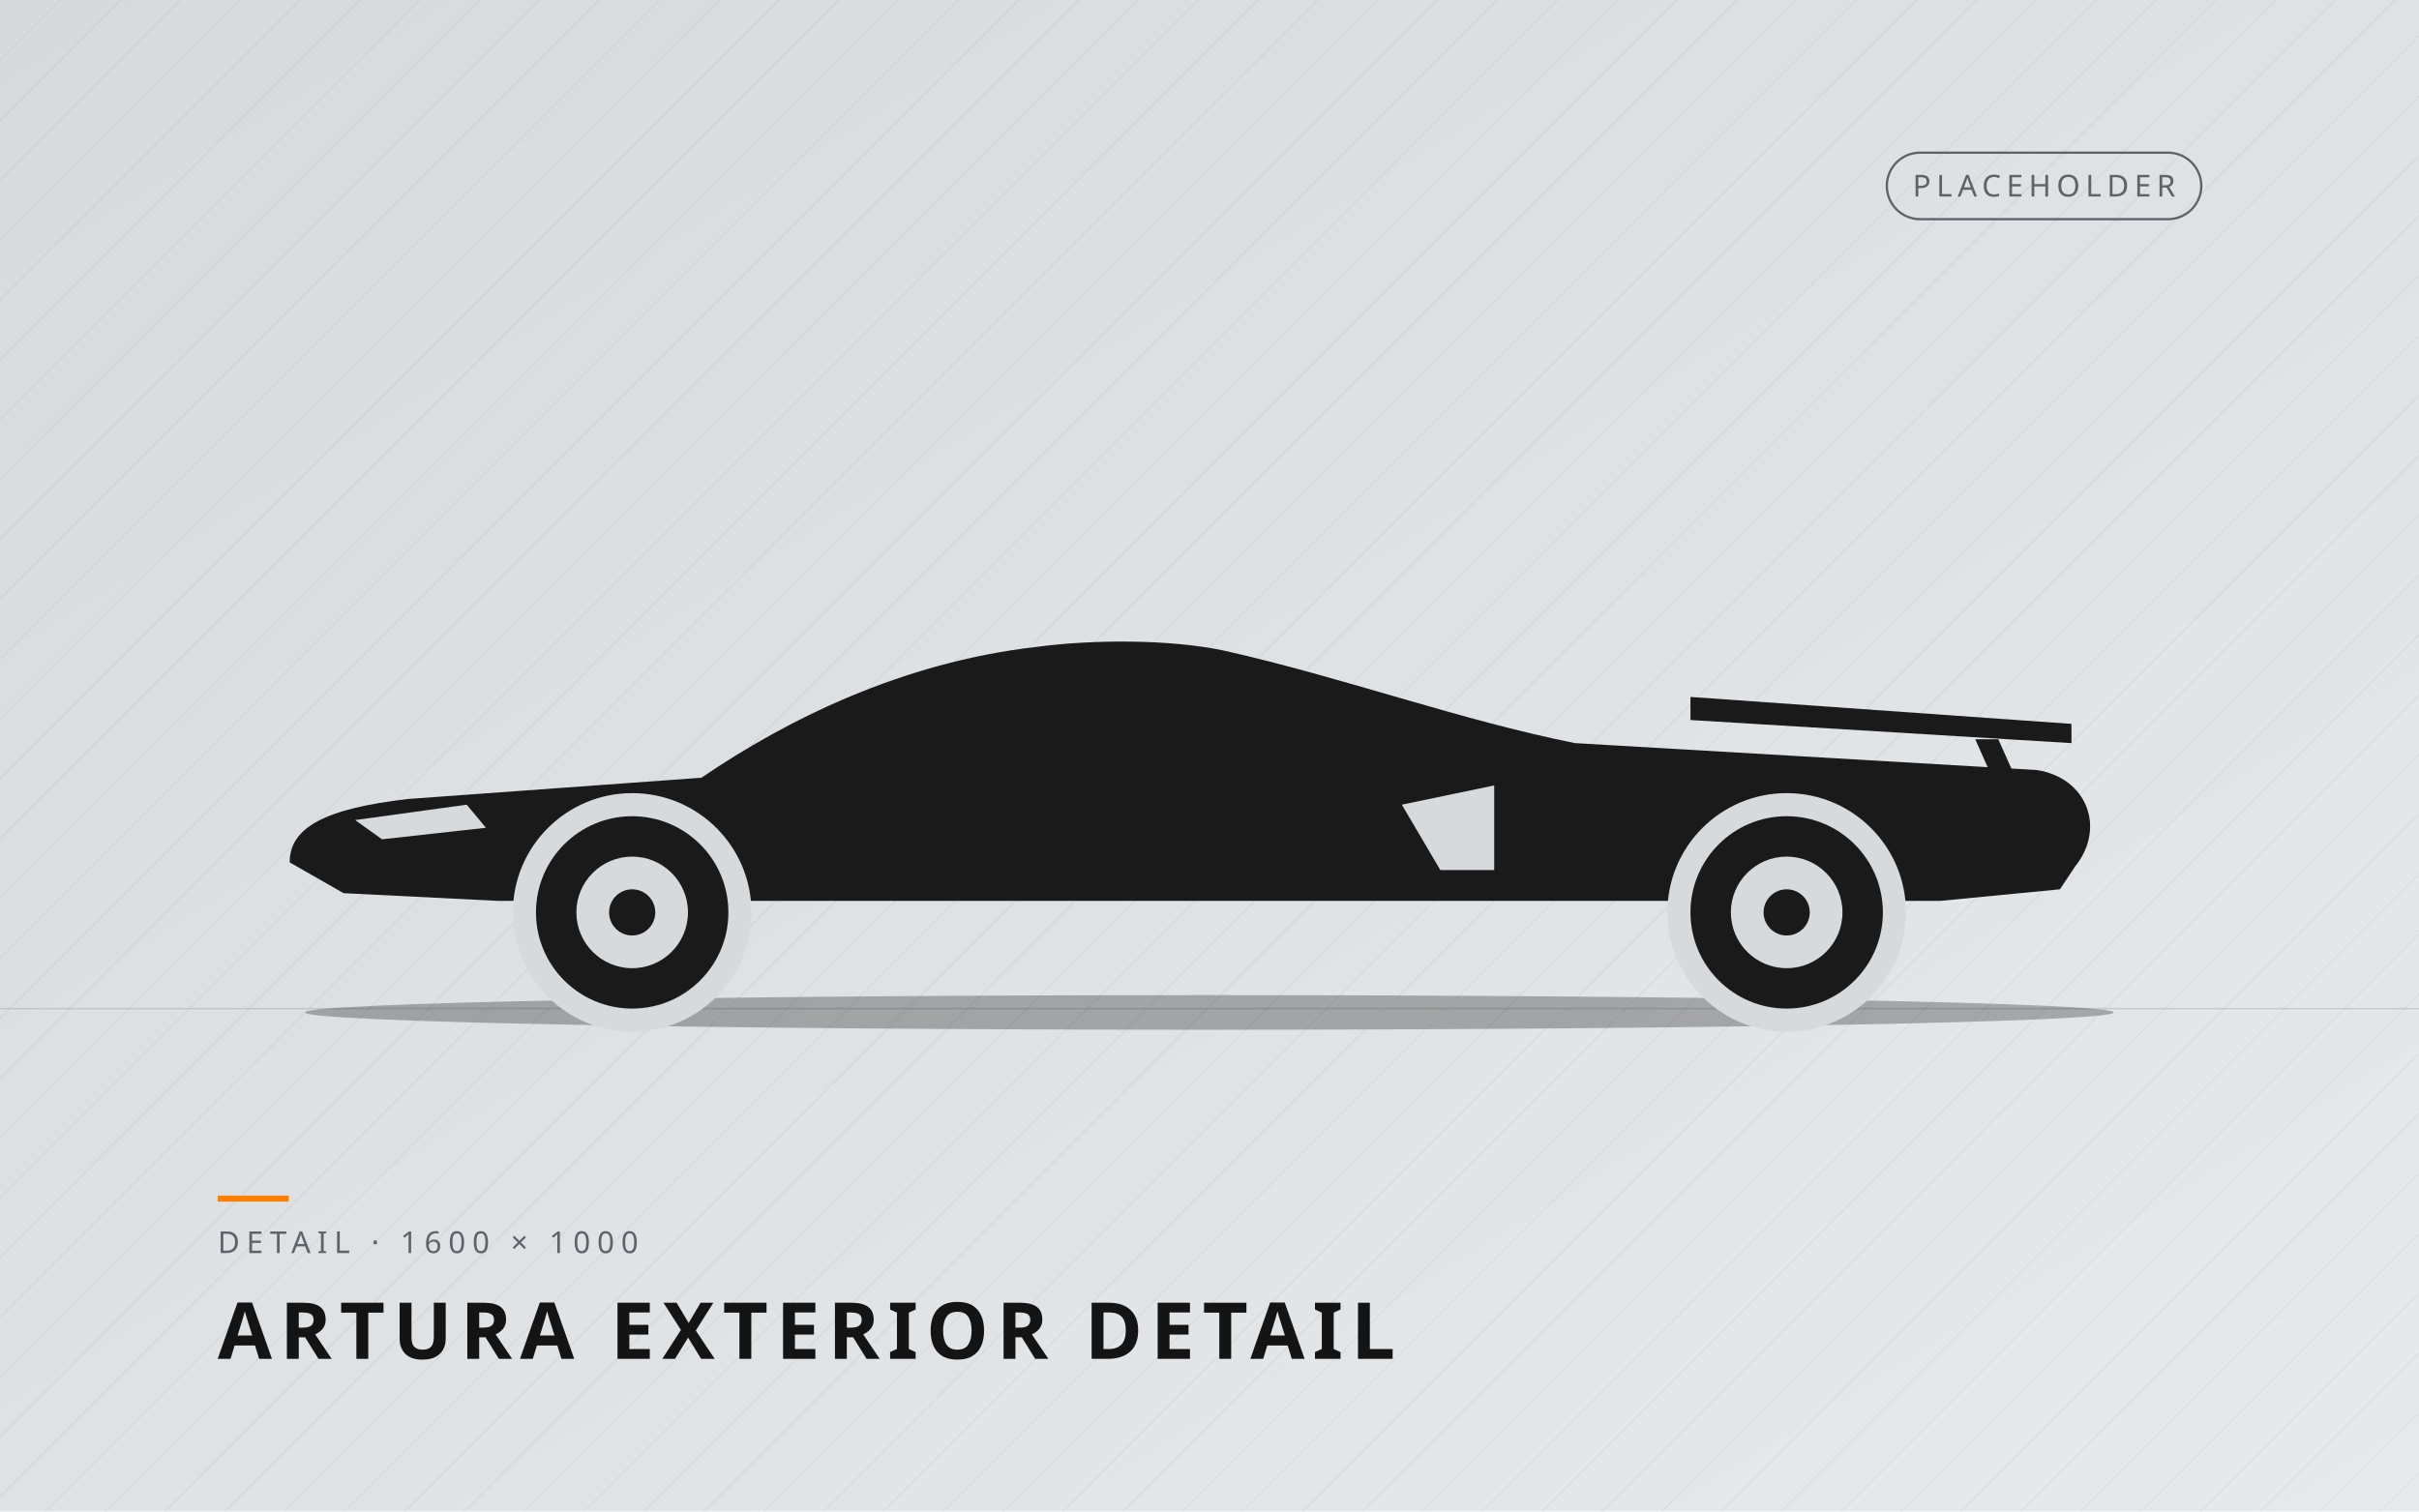
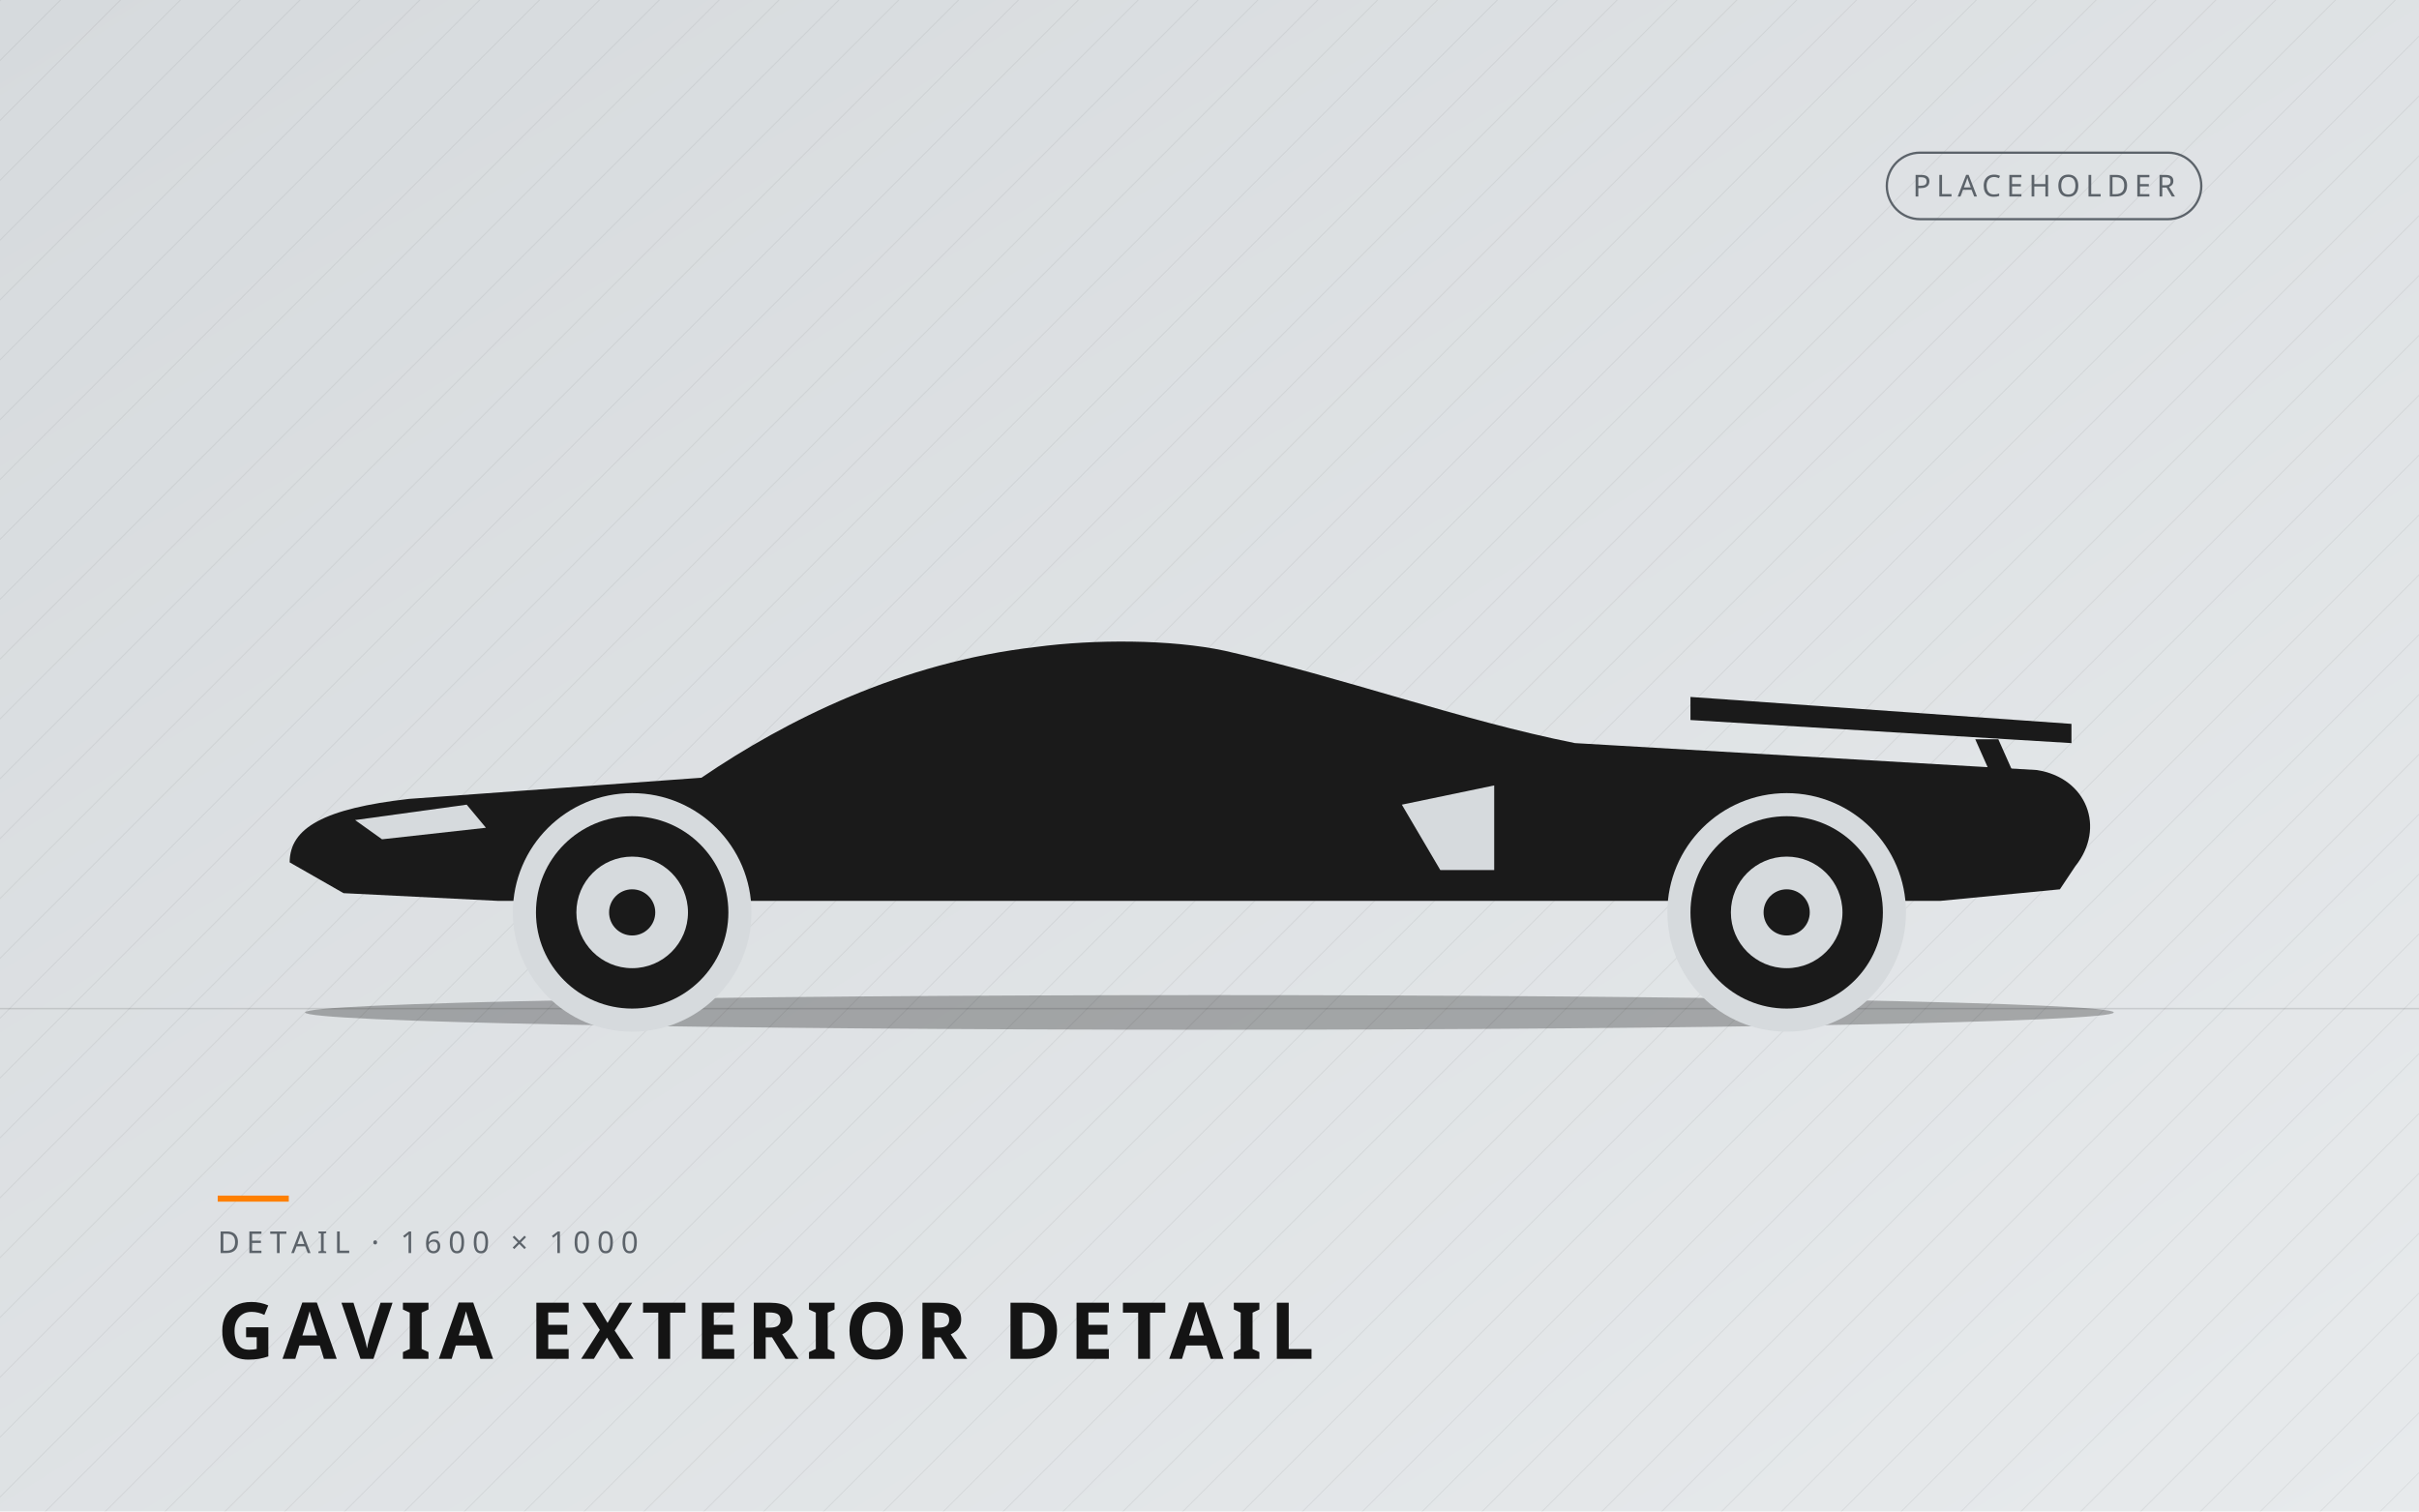
- <svg xmlns="http://www.w3.org/2000/svg" width="1600" height="1000" viewBox="0 0 1600 1000" role="img" aria-label="Artura exterior detail placeholder">
+ <svg xmlns="http://www.w3.org/2000/svg" width="1600" height="1000" viewBox="0 0 1600 1000" role="img" aria-label="Gavia exterior detail placeholder">
  <defs>
    <linearGradient id="g-img-artura-exterior" x1="0" y1="0" x2="1" y2="1">
      <stop offset="0" stop-color="#d6dadd" />
      <stop offset="1" stop-color="#e7eaec" />
    </linearGradient>
    <pattern id="t-img-artura-exterior" width="28" height="28" patternUnits="userSpaceOnUse" patternTransform="rotate(45)">
      <line x1="0" y1="0" x2="0" y2="28" stroke="#000000" stroke-width="1" stroke-opacity="0.07" />
    </pattern>
  </defs>
  <rect width="1600" height="1000" fill="url(#g-img-artura-exterior)" />
  <rect width="1600" height="1000" fill="url(#t-img-artura-exterior)" />
  <line x1="0" y1="667.3" x2="1600" y2="667.3" stroke="#000000" stroke-opacity="0.12" stroke-width="1" />
  <g transform="translate(163.6 260) scale(1.2727)">
    <ellipse cx="500" cy="322" rx="470" ry="9" fill="#000000" opacity="0.28" />
    <path d="M22 244C22 226 40 216 84 211L236 200C280 170 340 140 410 132C440 128 480 128 508 134C570 148 630 170 690 182L930 196C956 200 966 226 950 246L942 258L880 264L130 264L50 260Z" fill="#1a1a1a" />
    <path d="M750 158L948 172L948 182L750 170Z M898 180L910 180L918 198L906 198Z" fill="#1a1a1a" />
    <path d="M600 214L648 204L648 248L620 248Z" fill="#d6dadd" />
    <path d="M56 222L114 214L124 226L70 232Z" fill="#d6dadd" />
    <circle cx="200" cy="270" r="62" fill="#d6dadd" />
    <circle cx="200" cy="270" r="50" fill="#1a1a1a" />
    <circle cx="200" cy="270" r="29" fill="#d6dadd" />
    <circle cx="200" cy="270" r="12" fill="#1a1a1a" />
    <circle cx="800" cy="270" r="62" fill="#d6dadd" />
    <circle cx="800" cy="270" r="50" fill="#1a1a1a" />
    <circle cx="800" cy="270" r="29" fill="#d6dadd" />
    <circle cx="800" cy="270" r="12" fill="#1a1a1a" />
  </g>
  <g font-family="system-ui, sans-serif" fill="#141414">
    <rect x="144" y="791" width="47" height="4" fill="#ff8000" />
    <text x="144" y="829" font-size="20" letter-spacing="4.4" fill="#5c636a">DETAIL · 1600 × 1000</text>
-     <text x="144" y="899" font-size="52" font-weight="600" letter-spacing="5.2">ARTURA EXTERIOR DETAIL</text>
+     <text x="144" y="899" font-size="52" font-weight="600" letter-spacing="5.2">GAVIA EXTERIOR DETAIL</text>
    <rect x="1248" y="101" width="208" height="44" rx="22" fill="none" stroke="#5c636a" stroke-width="1.5" />
    <text x="1352" y="130" font-size="20" letter-spacing="3.6" text-anchor="middle" fill="#5c636a">PLACEHOLDER</text>
  </g>
</svg>
